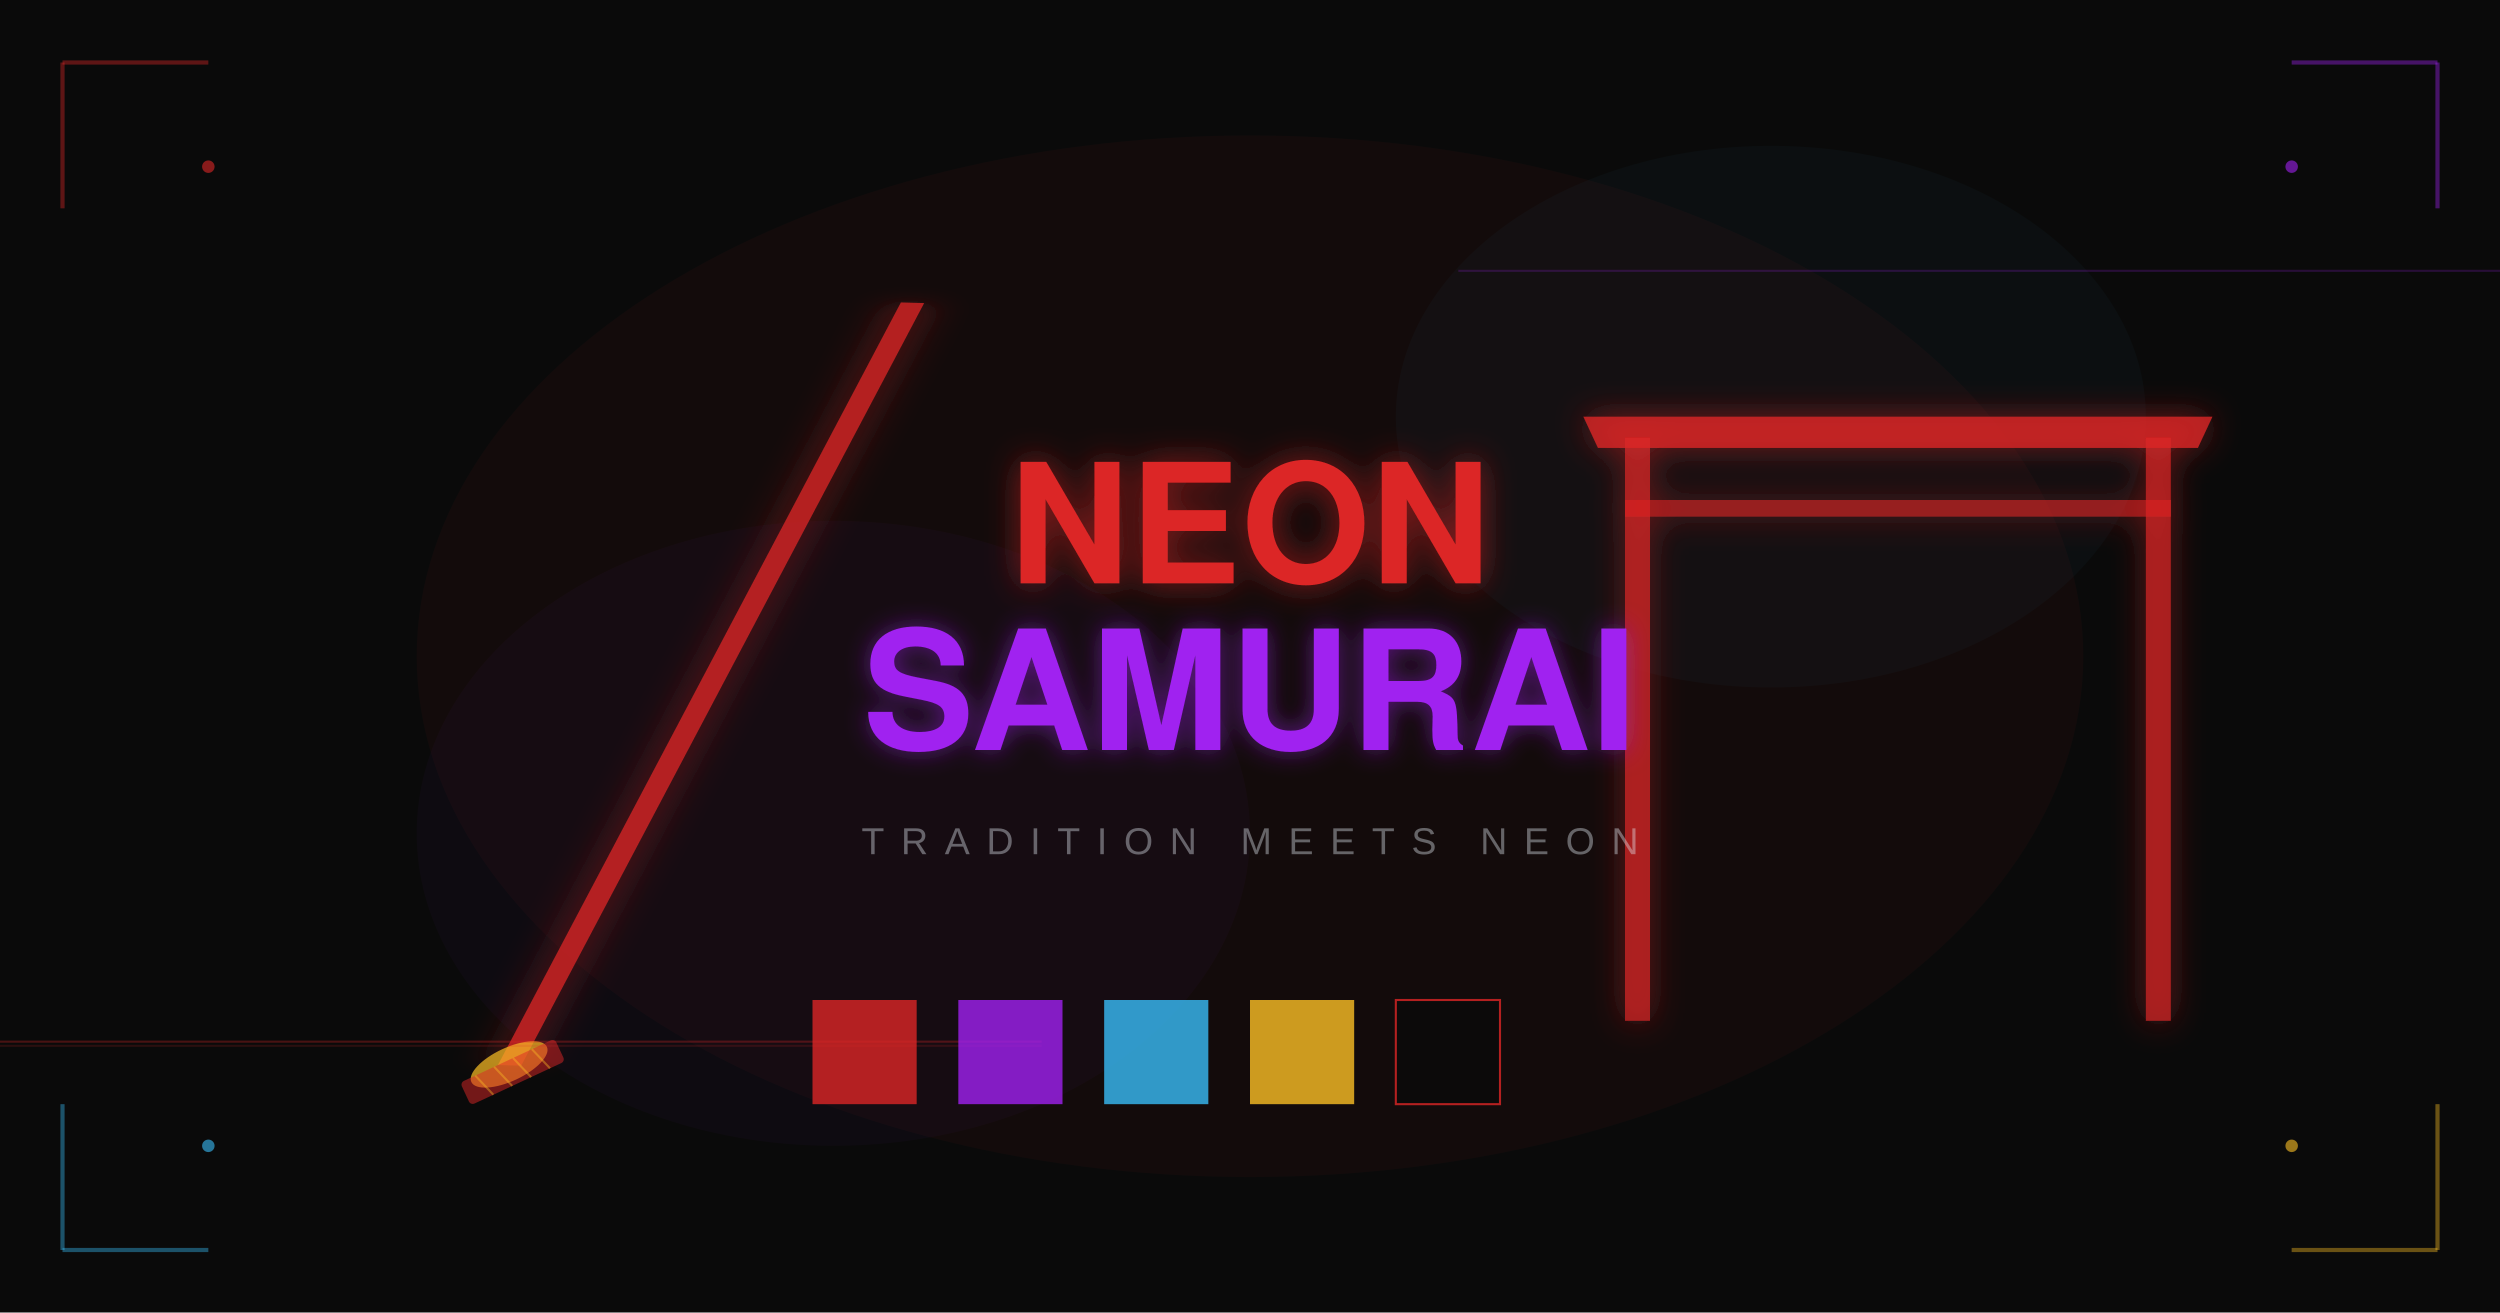
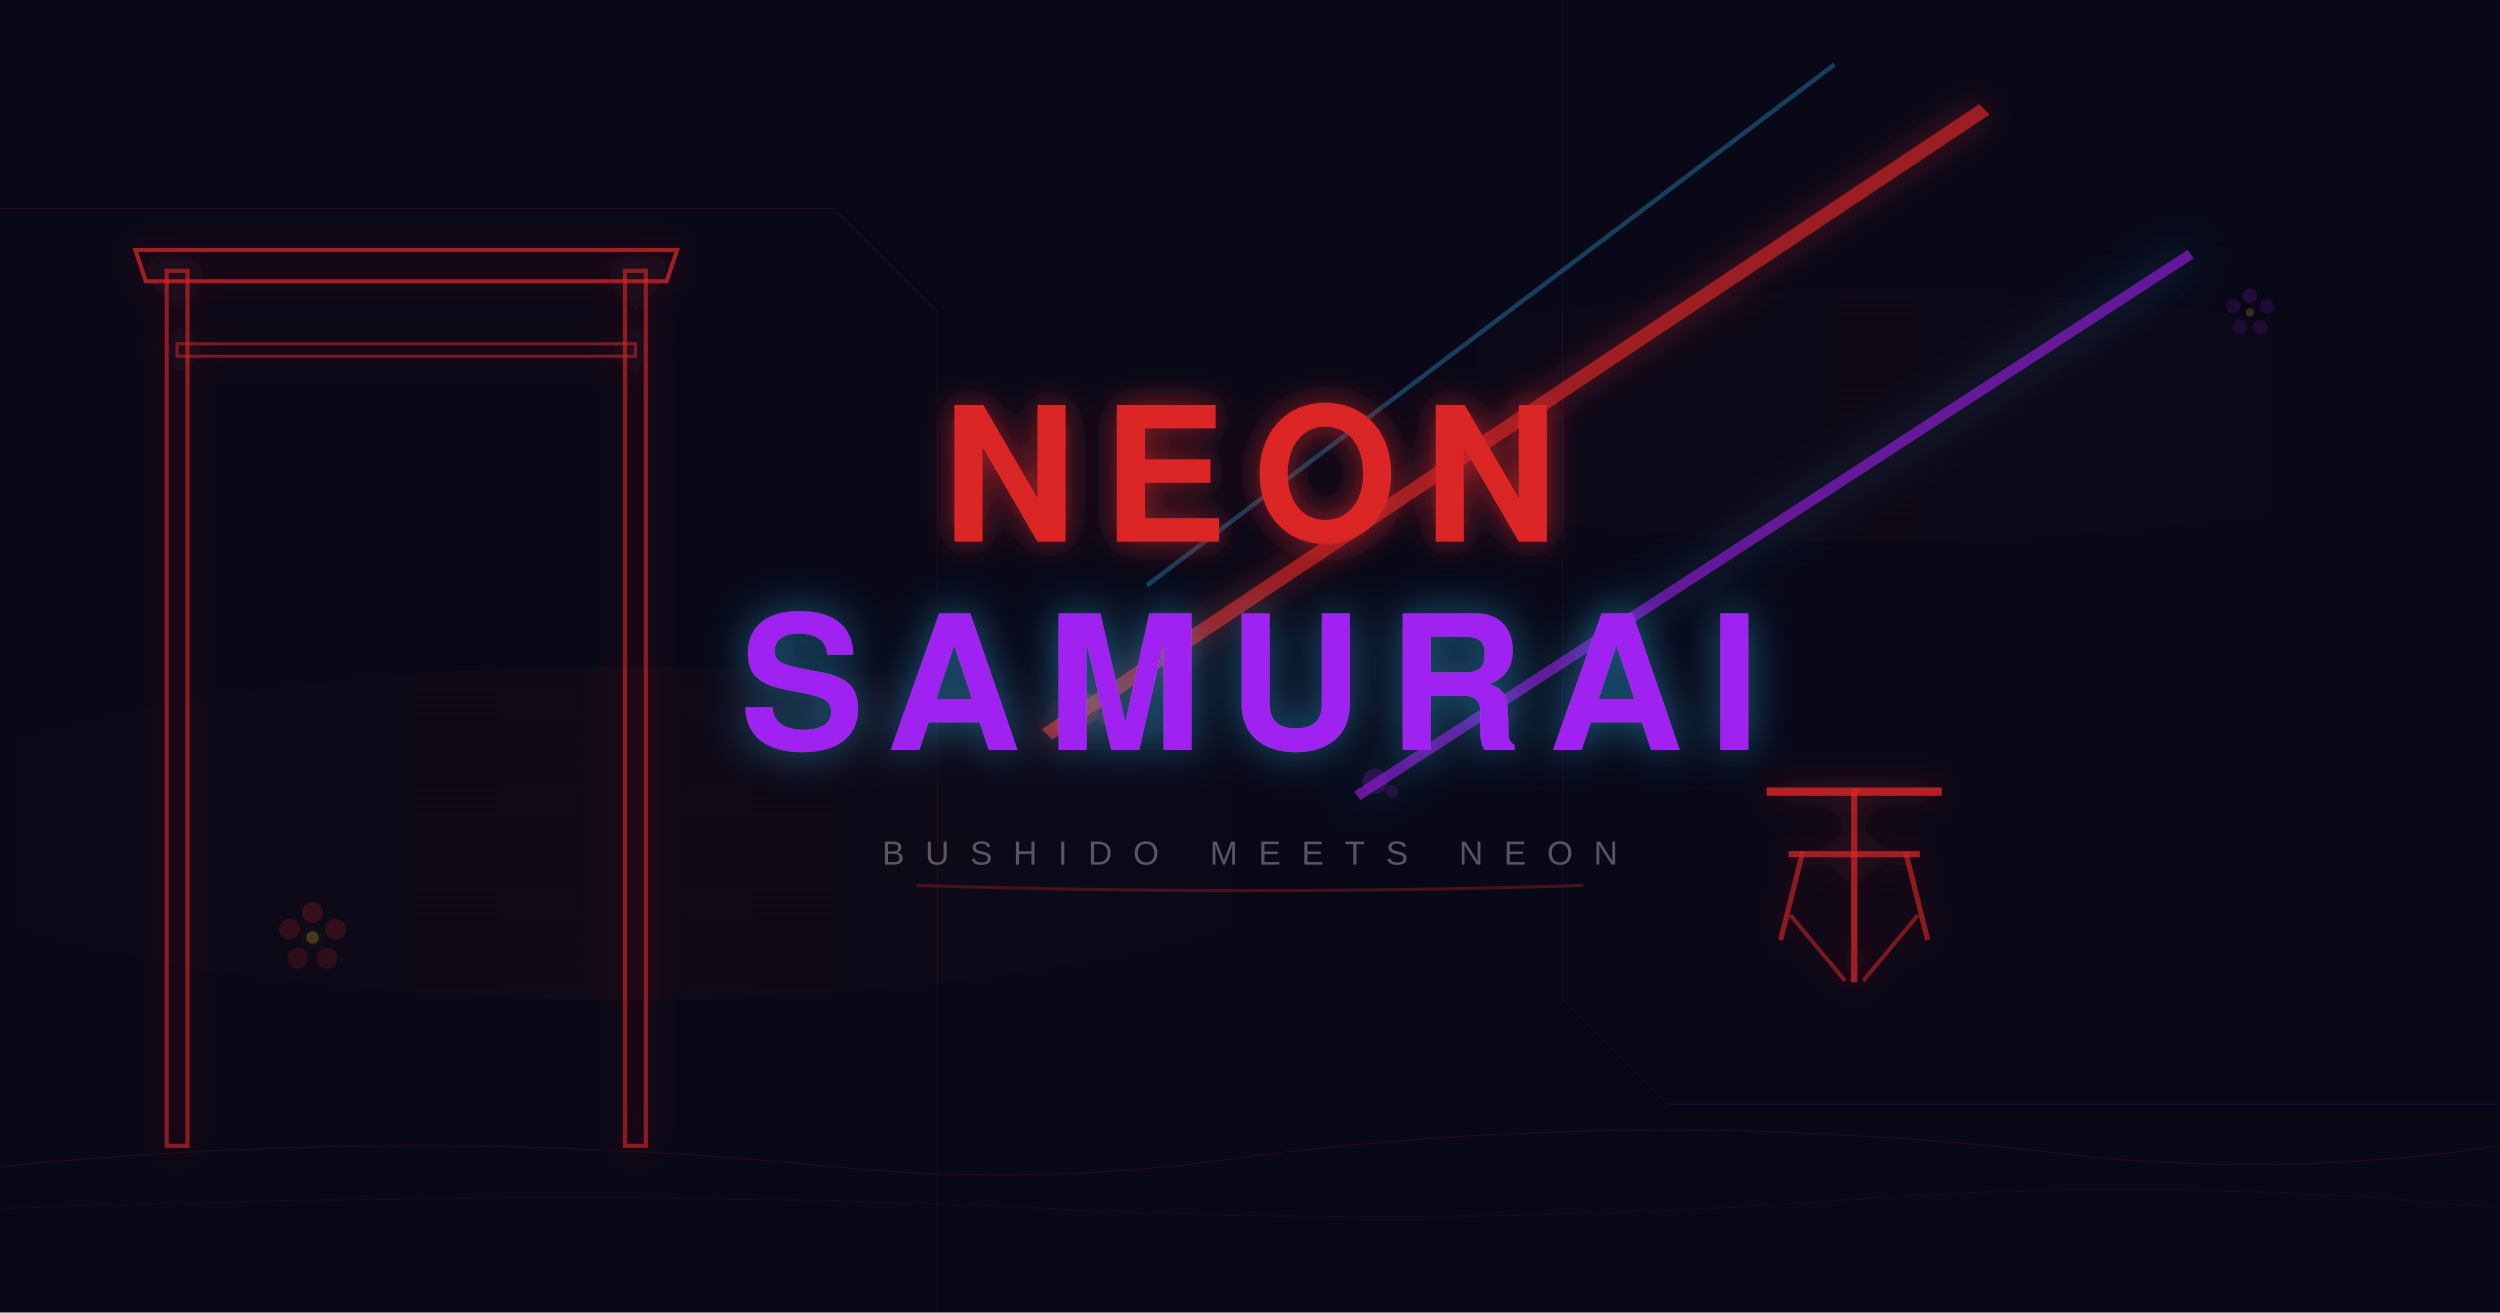
<svg xmlns="http://www.w3.org/2000/svg" width="1200" height="630" viewBox="0 0 1200 630" fill="none">
  <defs>
-     <filter id="neonGlow" x="-50%" y="-50%" width="200%" height="200%">
+     <filter id="neonRedGlow" x="-50%" y="-50%" width="200%" height="200%">
      <feGaussianBlur in="SourceGraphic" stdDeviation="8" result="blur" />
-       <feFlood flood-color="#dc2626" flood-opacity="0.6" result="color" />
+       <feFlood flood-color="#dc2626" flood-opacity="0.7" result="color" />
      <feComposite in="color" in2="blur" operator="in" result="glow" />
      <feMerge>
        <feMergeNode in="glow" />
        <feMergeNode in="SourceGraphic" />
      </feMerge>
    </filter>
-     <filter id="purpleGlow" x="-50%" y="-50%" width="200%" height="200%">
-       <feGaussianBlur in="SourceGraphic" stdDeviation="6" result="blur" />
-       <feFlood flood-color="#a020f0" flood-opacity="0.5" result="color" />
+     <filter id="dualGlowPurple" x="-50%" y="-50%" width="200%" height="200%">
+       <feGaussianBlur in="SourceGraphic" stdDeviation="10" result="blur" />
+       <feFlood flood-color="#38bdf8" flood-opacity="0.5" result="color" />
+       <feComposite in="color" in2="blur" operator="in" result="glow" />
+       <feMerge>
+         <feMergeNode in="glow" />
+         <feMergeNode in="SourceGraphic" />
+       </feMerge>
+     </filter>
+     <filter id="goldGlow" x="-50%" y="-50%" width="200%" height="200%">
+       <feGaussianBlur in="SourceGraphic" stdDeviation="4" result="blur" />
+       <feFlood flood-color="#fbbf24" flood-opacity="0.5" result="color" />
      <feComposite in="color" in2="blur" operator="in" result="glow" />
      <feMerge>
        <feMergeNode in="glow" />
        <feMergeNode in="SourceGraphic" />
      </feMerge>
    </filter>
    <pattern id="scanlines" x="0" y="0" width="4" height="4" patternUnits="userSpaceOnUse">
      <rect width="4" height="2" fill="rgba(0,0,0,0.15)" />
    </pattern>
+     <linearGradient id="smokeGrad" x1="0" y1="0" x2="1" y2="0">
+       <stop offset="0%" stop-color="#dc2626" stop-opacity="0" />
+       <stop offset="50%" stop-color="#dc2626" stop-opacity="0.08" />
+       <stop offset="100%" stop-color="#dc2626" stop-opacity="0" />
+     </linearGradient>
  </defs>
-   <rect width="1200" height="630" fill="#0a0a0a" />
-   <rect width="1200" height="630" fill="url(#scanlines)" opacity="0.3" />
-   <ellipse cx="600" cy="315" rx="400" ry="250" fill="#dc2626" opacity="0.04" />
-   <ellipse cx="400" cy="400" rx="200" ry="150" fill="#a020f0" opacity="0.03" />
-   <ellipse cx="850" cy="200" rx="180" ry="130" fill="#38bdf8" opacity="0.03" />
-   <g transform="translate(120, 180) rotate(-25, 200, 150)">
-     <path d="M 50 280 L 380 30 L 390 35 L 60 285 Z" fill="#dc2626" opacity="0.8" filter="url(#neonGlow)" />
-     <ellipse cx="55" cy="282" rx="20" ry="8" fill="#fbbf24" opacity="0.7" />
-     <rect x="30" y="280" width="50" height="12" rx="2" fill="#dc2626" opacity="0.5" />
-     <line x1="38" y1="280" x2="42" y2="292" stroke="#fbbf24" stroke-width="1" opacity="0.4" />
-     <line x1="48" y1="280" x2="52" y2="292" stroke="#fbbf24" stroke-width="1" opacity="0.4" />
-     <line x1="58" y1="280" x2="62" y2="292" stroke="#fbbf24" stroke-width="1" opacity="0.4" />
-     <line x1="68" y1="280" x2="72" y2="292" stroke="#fbbf24" stroke-width="1" opacity="0.4" />
+   <rect width="1200" height="630" fill="#080818" />
+   <rect width="1200" height="630" fill="url(#scanlines)" opacity="0.25" />
+   <ellipse cx="300" cy="400" rx="350" ry="80" fill="url(#smokeGrad)" opacity="0.5" />
+   <ellipse cx="900" cy="200" rx="300" ry="60" fill="url(#smokeGrad)" opacity="0.4" />
+   <line x1="0" y1="100" x2="400" y2="100" stroke="#dc2626" stroke-width="0.5" opacity="0.15" />
+   <line x1="400" y1="100" x2="450" y2="150" stroke="#dc2626" stroke-width="0.5" opacity="0.15" />
+   <line x1="450" y1="150" x2="450" y2="630" stroke="#dc2626" stroke-width="0.5" opacity="0.1" />
+   <line x1="750" y1="0" x2="750" y2="480" stroke="#a020f0" stroke-width="0.5" opacity="0.1" />
+   <line x1="750" y1="480" x2="800" y2="530" stroke="#a020f0" stroke-width="0.5" opacity="0.1" />
+   <line x1="800" y1="530" x2="1200" y2="530" stroke="#a020f0" stroke-width="0.5" opacity="0.15" />
+   <g transform="translate(80, 80)" filter="url(#neonRedGlow)">
+     <rect x="0" y="50" width="10" height="420" fill="none" stroke="#dc2626" stroke-width="2" opacity="0.6" />
+     <rect x="220" y="50" width="10" height="420" fill="none" stroke="#dc2626" stroke-width="2" opacity="0.6" />
+     <path d="M -15 40 L 245 40 L 240 55 L -10 55 Z" fill="none" stroke="#dc2626" stroke-width="2" opacity="0.7" />
+     <rect x="5" y="85" width="220" height="6" fill="none" stroke="#dc2626" stroke-width="1.5" opacity="0.5" />
  </g>
-   <g transform="translate(780, 150)" filter="url(#neonGlow)">
-     <rect x="0" y="60" width="12" height="280" fill="#dc2626" opacity="0.7" />
-     <rect x="250" y="60" width="12" height="280" fill="#dc2626" opacity="0.7" />
-     <path d="M -20 50 L 282 50 L 275 65 L -13 65 Z" fill="#dc2626" opacity="0.8" />
-     <rect x="0" y="90" width="262" height="8" fill="#dc2626" opacity="0.6" />
+   <path d="M 950 50 L 500 350 L 505 355 L 955 55 Z" fill="#dc2626" opacity="0.7" filter="url(#neonRedGlow)" />
+   <path d="M 1050 120 L 650 380 L 653 384 L 1053 124 Z" fill="#a020f0" opacity="0.6" filter="url(#dualGlowPurple)" />
+   <path d="M 880 30 L 550 280 L 551 282 L 881 32 Z" fill="#38bdf8" opacity="0.3" />
+   <circle cx="520" cy="340" r="8" fill="#dc2626" opacity="0.25" />
+   <circle cx="510" cy="348" r="4" fill="#dc2626" opacity="0.2" />
+   <circle cx="530" cy="345" r="3" fill="#dc2626" opacity="0.15" />
+   <circle cx="660" cy="375" r="6" fill="#a020f0" opacity="0.2" />
+   <circle cx="668" cy="380" r="3" fill="#a020f0" opacity="0.15" />
+   <g transform="translate(850, 380)" filter="url(#neonRedGlow)">
+     <path d="M 0 0 L 80 0" stroke="#dc2626" stroke-width="4" stroke-linecap="square" opacity="0.8" />
+     <path d="M 40 0 L 40 90" stroke="#dc2626" stroke-width="3" stroke-linecap="square" opacity="0.7" />
+     <path d="M 10 30 L 70 30" stroke="#dc2626" stroke-width="3" stroke-linecap="square" opacity="0.7" />
+     <path d="M 15 30 L 5 70" stroke="#dc2626" stroke-width="2.5" stroke-linecap="square" opacity="0.6" />
+     <path d="M 65 30 L 75 70" stroke="#dc2626" stroke-width="2.5" stroke-linecap="square" opacity="0.6" />
+     <path d="M 10 60 L 35 90" stroke="#dc2626" stroke-width="2" stroke-linecap="square" opacity="0.5" />
+     <path d="M 70 60 L 45 90" stroke="#dc2626" stroke-width="2" stroke-linecap="square" opacity="0.5" />
  </g>
-   <line x1="0" y1="500" x2="500" y2="500" stroke="#dc2626" stroke-width="1" opacity="0.3" />
-   <line x1="0" y1="502" x2="500" y2="502" stroke="#dc2626" stroke-width="1" opacity="0.15" />
-   <line x1="700" y1="130" x2="1200" y2="130" stroke="#a020f0" stroke-width="1" opacity="0.2" />
-   <text x="600" y="280" font-family="'Arial Black', 'Helvetica Neue', sans-serif" font-size="80" font-weight="900" fill="#dc2626" text-anchor="middle" filter="url(#neonGlow)">NEON</text>
-   <text x="600" y="360" font-family="'Arial Black', 'Helvetica Neue', sans-serif" font-size="80" font-weight="900" fill="#a020f0" text-anchor="middle" filter="url(#purpleGlow)">SAMURAI</text>
-   <text x="600" y="410" font-family="'Helvetica Neue', Arial, sans-serif" font-size="18" fill="#e2e8f0" text-anchor="middle" opacity="0.4" letter-spacing="8">TRADITION MEETS NEON</text>
-   <circle cx="100" cy="80" r="3" fill="#dc2626" opacity="0.6" />
-   <circle cx="1100" cy="80" r="3" fill="#a020f0" opacity="0.6" />
-   <circle cx="100" cy="550" r="3" fill="#38bdf8" opacity="0.6" />
-   <circle cx="1100" cy="550" r="3" fill="#fbbf24" opacity="0.6" />
-   <line x1="30" y1="30" x2="100" y2="30" stroke="#dc2626" stroke-width="2" opacity="0.4" />
-   <line x1="30" y1="30" x2="30" y2="100" stroke="#dc2626" stroke-width="2" opacity="0.4" />
-   <line x1="1170" y1="30" x2="1100" y2="30" stroke="#a020f0" stroke-width="2" opacity="0.4" />
-   <line x1="1170" y1="30" x2="1170" y2="100" stroke="#a020f0" stroke-width="2" opacity="0.4" />
-   <line x1="30" y1="600" x2="100" y2="600" stroke="#38bdf8" stroke-width="2" opacity="0.4" />
-   <line x1="30" y1="600" x2="30" y2="530" stroke="#38bdf8" stroke-width="2" opacity="0.4" />
-   <line x1="1170" y1="600" x2="1100" y2="600" stroke="#fbbf24" stroke-width="2" opacity="0.4" />
-   <line x1="1170" y1="600" x2="1170" y2="530" stroke="#fbbf24" stroke-width="2" opacity="0.4" />
-   <rect x="390" y="480" width="50" height="50" fill="#dc2626" opacity="0.8" />
-   <rect x="460" y="480" width="50" height="50" fill="#a020f0" opacity="0.8" />
-   <rect x="530" y="480" width="50" height="50" fill="#38bdf8" opacity="0.8" />
-   <rect x="600" y="480" width="50" height="50" fill="#fbbf24" opacity="0.8" />
-   <rect x="670" y="480" width="50" height="50" fill="#0a0a0a" stroke="#dc2626" stroke-width="1" opacity="0.8" />
+   <g transform="translate(150, 450)" opacity="0.5">
+     <circle cx="0" cy="-12" r="5" fill="#dc2626" opacity="0.4" />
+     <circle cx="11" cy="-4" r="5" fill="#dc2626" opacity="0.35" />
+     <circle cx="7" cy="10" r="5" fill="#dc2626" opacity="0.3" />
+     <circle cx="-7" cy="10" r="5" fill="#dc2626" opacity="0.3" />
+     <circle cx="-11" cy="-4" r="5" fill="#dc2626" opacity="0.35" />
+     <circle cx="0" cy="0" r="3" fill="#fbbf24" opacity="0.5" filter="url(#goldGlow)" />
+   </g>
+   <g transform="translate(1080, 150)" opacity="0.4">
+     <circle cx="0" cy="-8" r="3.5" fill="#a020f0" opacity="0.4" />
+     <circle cx="8" cy="-3" r="3.5" fill="#a020f0" opacity="0.35" />
+     <circle cx="5" cy="7" r="3.5" fill="#a020f0" opacity="0.3" />
+     <circle cx="-5" cy="7" r="3.5" fill="#a020f0" opacity="0.3" />
+     <circle cx="-8" cy="-3" r="3.5" fill="#a020f0" opacity="0.35" />
+     <circle cx="0" cy="0" r="2" fill="#fbbf24" opacity="0.5" />
+   </g>
+   <text x="600" y="260" font-family="'Arial Black', 'Helvetica Neue', sans-serif" font-size="90" font-weight="900" fill="#dc2626" text-anchor="middle" letter-spacing="12" filter="url(#neonRedGlow)">NEON</text>
+   <text x="600" y="360" font-family="'Arial Black', 'Helvetica Neue', sans-serif" font-size="90" font-weight="900" fill="#a020f0" text-anchor="middle" letter-spacing="12" filter="url(#dualGlowPurple)">SAMURAI</text>
+   <text x="600" y="415" font-family="'Helvetica Neue', Arial, sans-serif" font-size="16" fill="#e2e8f0" text-anchor="middle" opacity="0.35" letter-spacing="10">BUSHIDO MEETS NEON</text>
+   <path d="M 440 425 Q 600 430 760 425" fill="none" stroke="#dc2626" stroke-width="1.5" opacity="0.3" />
+   <path d="M 0 560 Q 200 540 400 560 Q 500 570 600 555 Q 800 530 1000 555 Q 1100 565 1200 550" fill="none" stroke="#dc2626" stroke-width="0.5" opacity="0.12" />
+   <path d="M 0 580 Q 300 570 500 580 Q 700 590 900 575 Q 1050 565 1200 580" fill="none" stroke="#a020f0" stroke-width="0.5" opacity="0.08" />
</svg>
